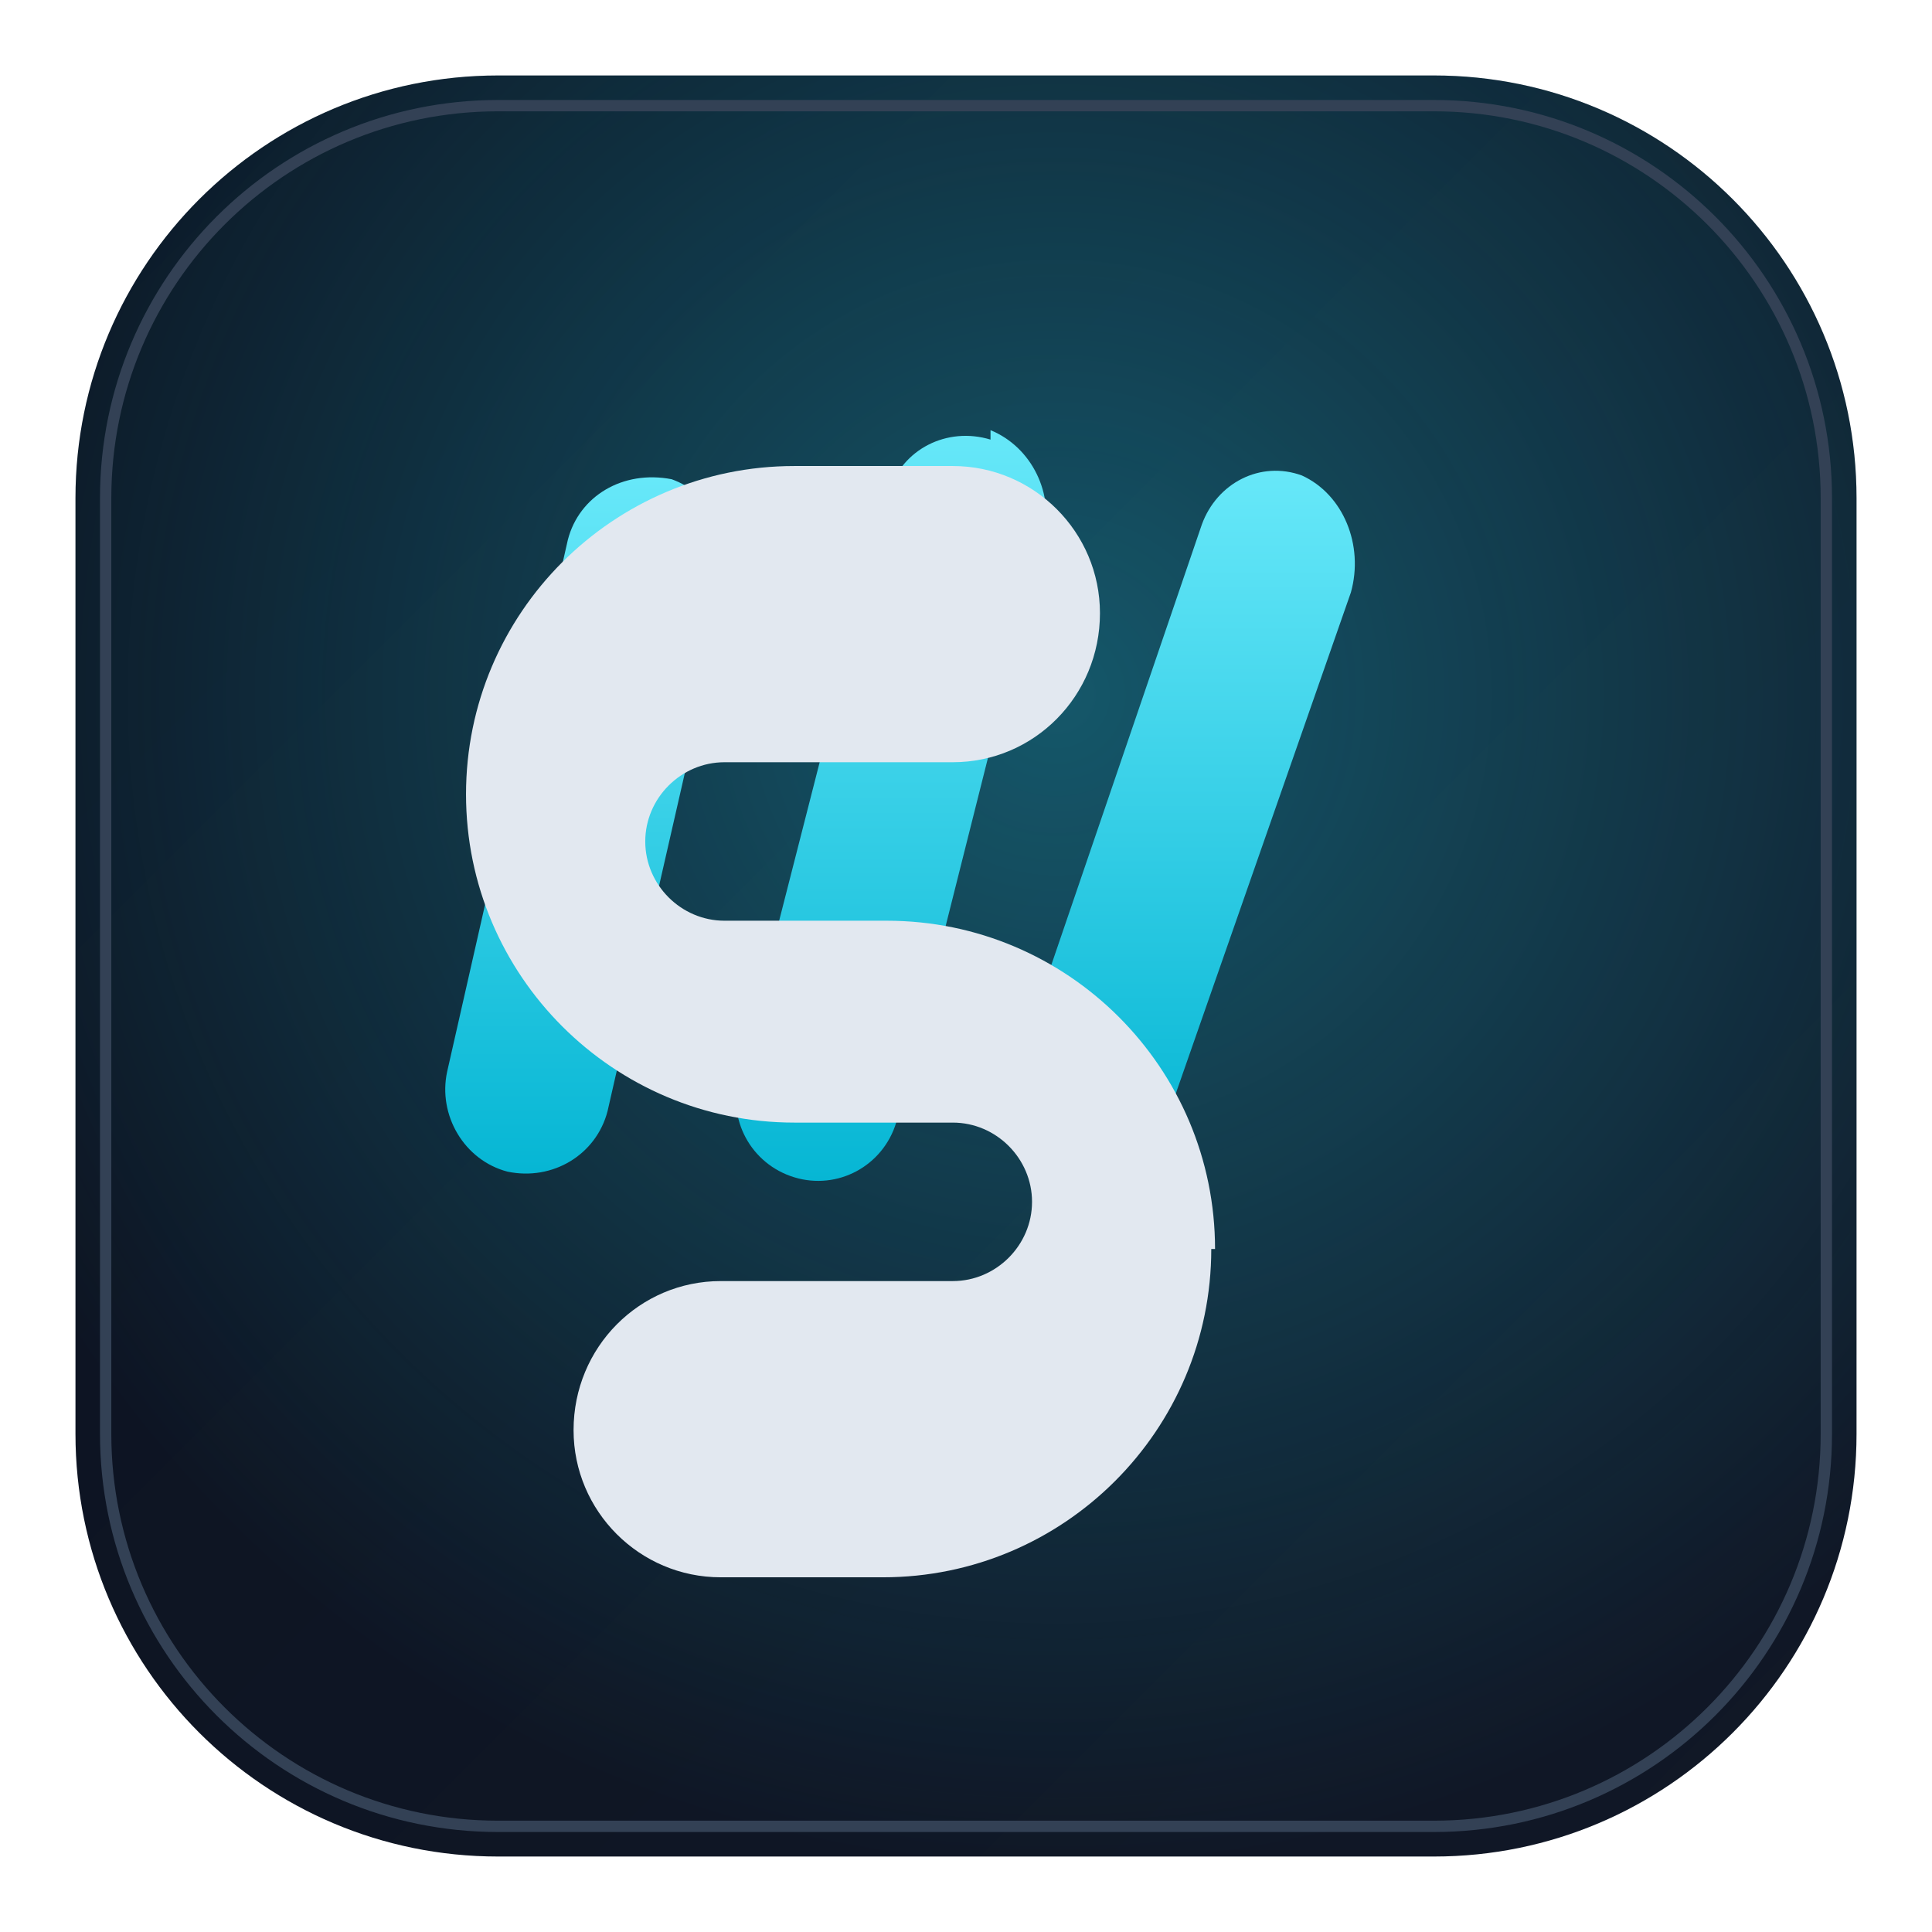
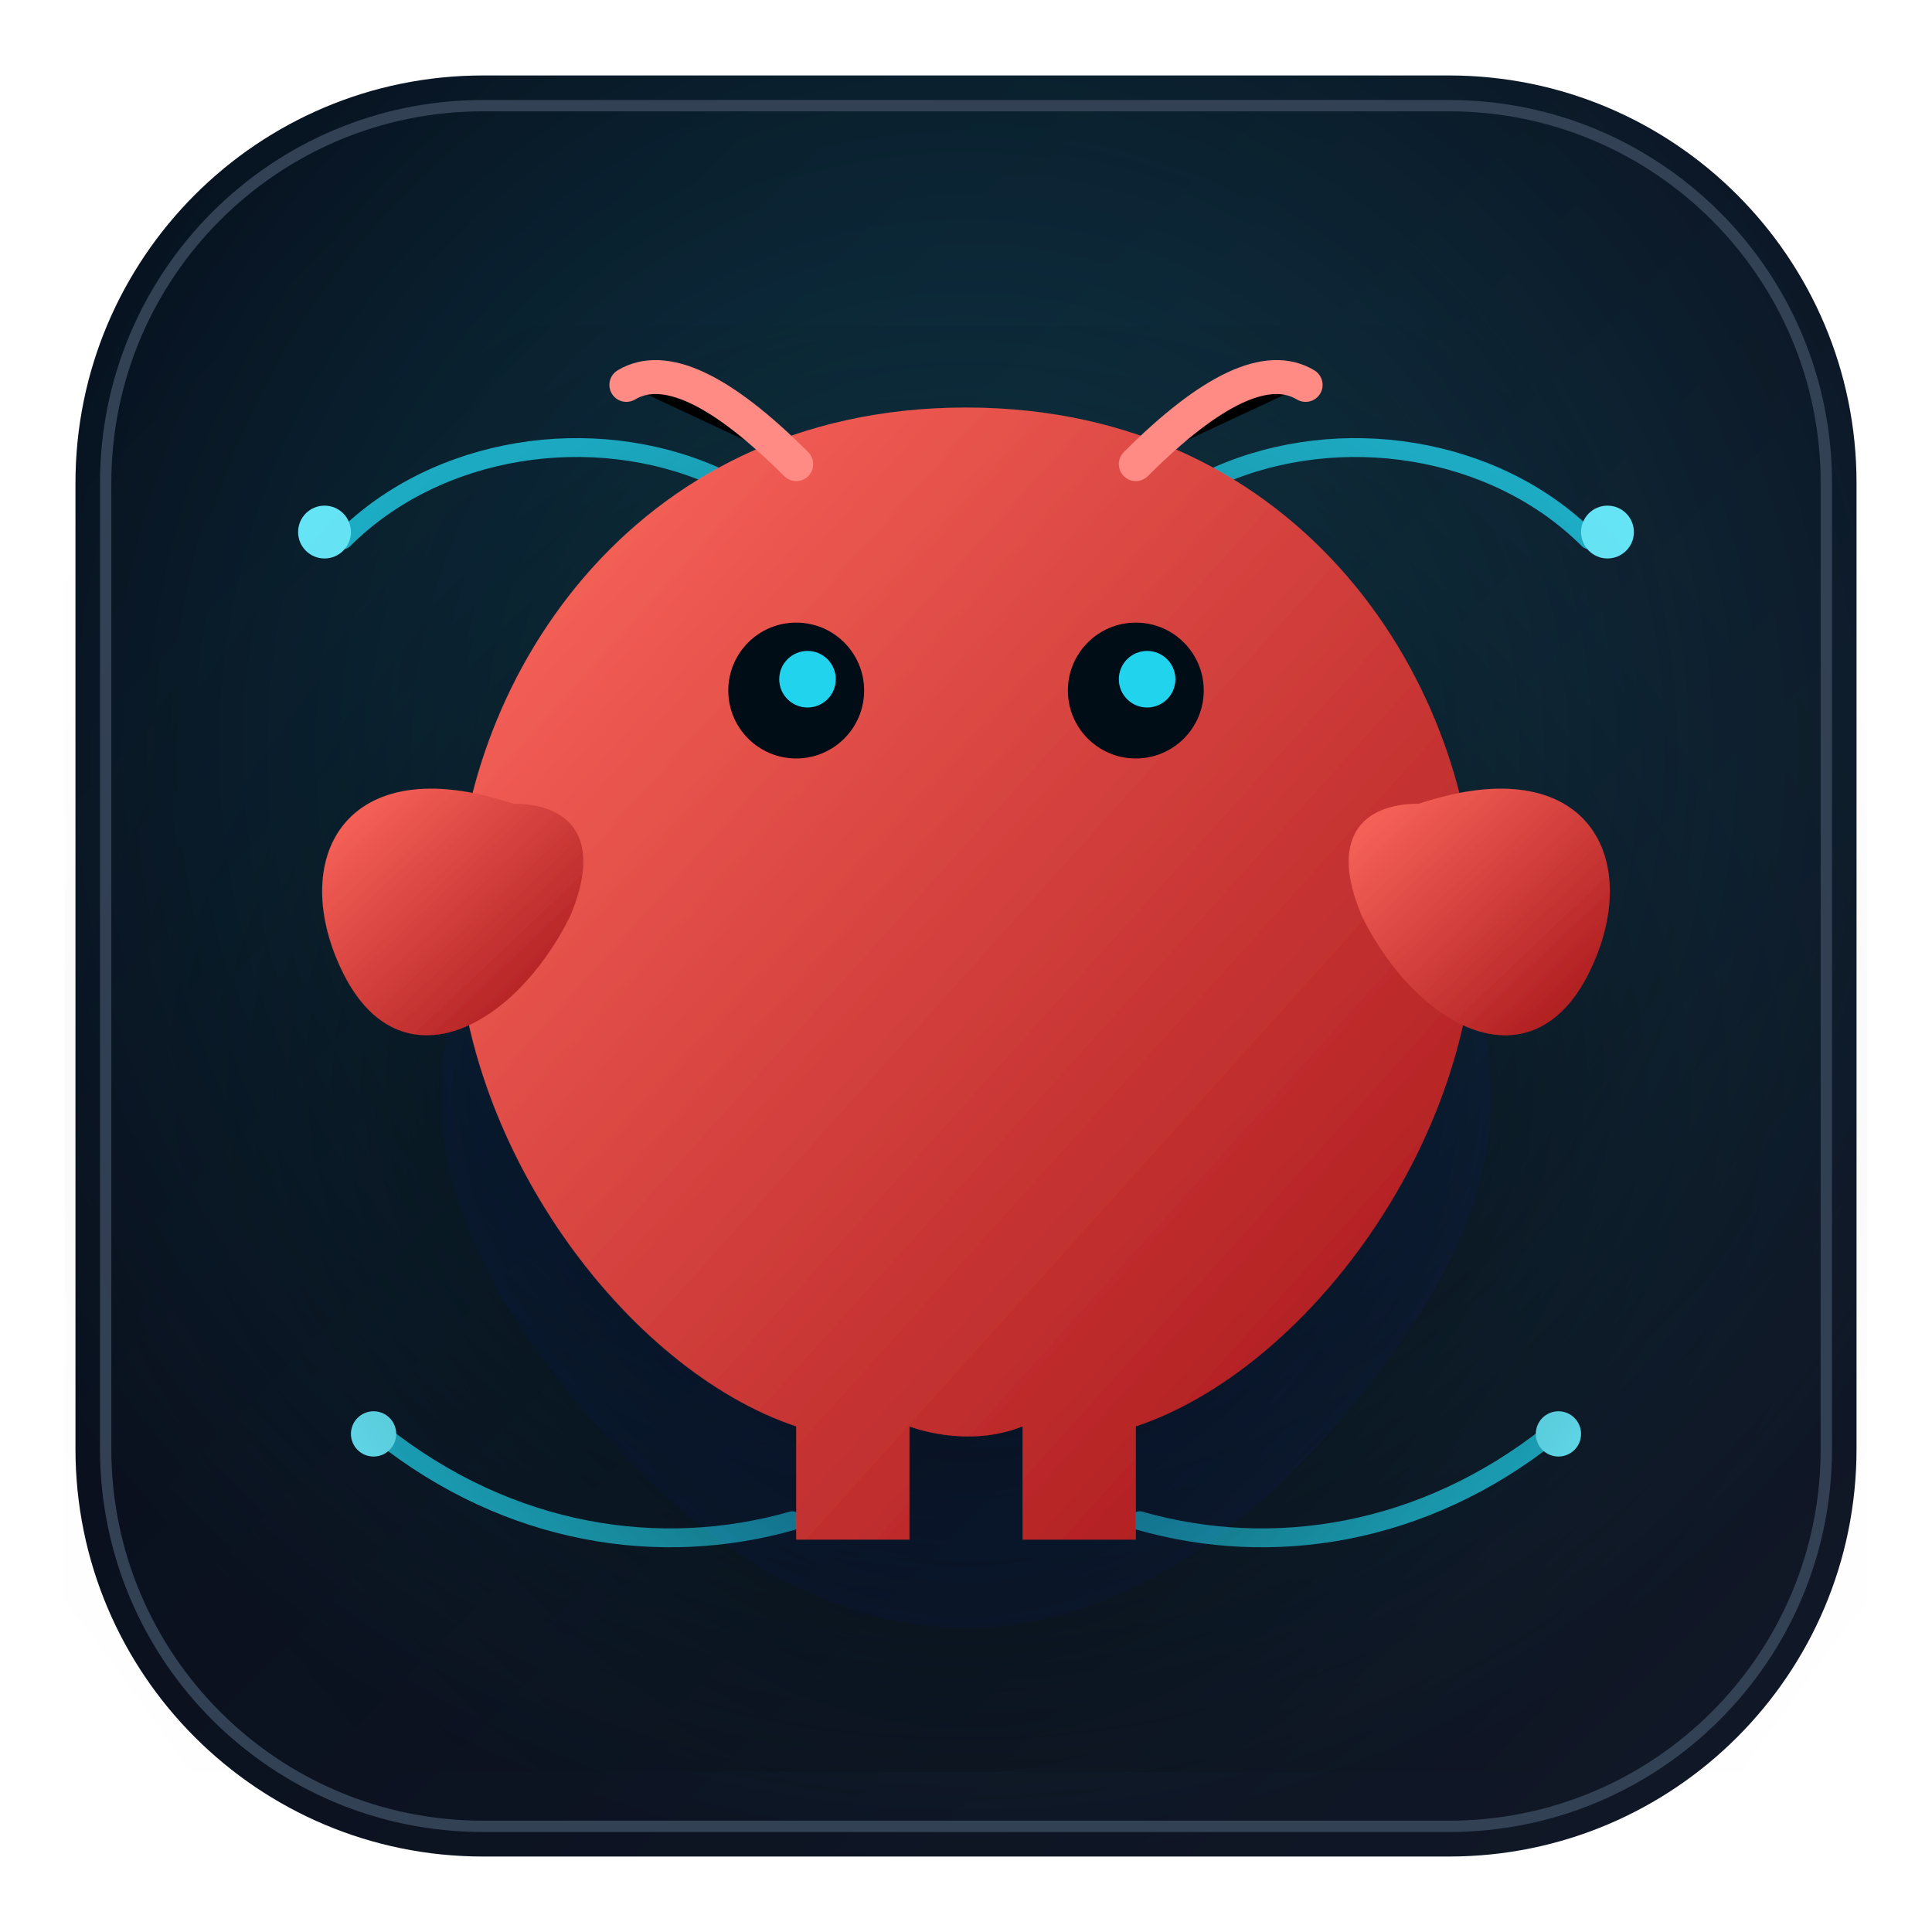
<svg xmlns="http://www.w3.org/2000/svg" viewBox="0 0 1024 1024" role="img" aria-labelledby="title desc">
  <defs>
    <linearGradient id="bg" x1="0" y1="0" x2="1" y2="1">
-       <stop offset="0%" stop-color="#0b1220" />
+       <stop offset="0%" stop-color="#050B18" />
      <stop offset="100%" stop-color="#111827" />
    </linearGradient>
-     <radialGradient id="glow" cx="55%" cy="35%" r="65%">
-       <stop offset="0%" stop-color="#22d3ee" stop-opacity="0.35" />
+     <radialGradient id="glow" cx="50%" cy="38%" r="62%">
+       <stop offset="0%" stop-color="#22d3ee" stop-opacity="0.22" />
      <stop offset="100%" stop-color="#22d3ee" stop-opacity="0" />
    </radialGradient>
-     <linearGradient id="slash" x1="0" y1="0" x2="0" y2="1">
-       <stop offset="0%" stop-color="#67e8f9" />
-       <stop offset="100%" stop-color="#06b6d4" />
+     <linearGradient id="lobster-gradient" x1="0%" y1="0%" x2="100%" y2="100%">
+       <stop offset="0%" stop-color="#ff6a5f" />
+       <stop offset="100%" stop-color="#a41318" />
    </linearGradient>
+     <filter id="soft-shadow" x="-20%" y="-20%" width="140%" height="140%">
+       <feDropShadow dx="0" dy="16" stdDeviation="18" flood-color="#020617" flood-opacity="0.55" />
+     </filter>
  </defs>
-   <rect x="40" y="40" width="944" height="944" rx="224" fill="url(#bg)" />
-   <rect x="40" y="40" width="944" height="944" rx="224" fill="url(#glow)" />
-   <rect x="56" y="56" width="912" height="912" rx="208" fill="none" stroke="#334155" stroke-width="6" />
-   <g transform="translate(0 8)">
-     <path d="M690 244c22 10 33 37 26 62L622 575c-7 22-30 34-53 27-22-8-34-32-27-54l95-278c8-22 31-34 53-26z" fill="url(#slash)" />
-     <path d="M525 220c22 9 34 34 28 57L475 587c-7 23-31 36-54 29s-36-31-29-54l79-309c7-23 31-35 54-28z" fill="url(#slash)" />
-     <path d="M356 246c22 8 35 32 30 55L322 581c-6 23-29 37-53 32-23-6-37-30-32-53l64-282c6-23 29-37 55-32z" fill="url(#slash)" />
+   <rect x="40" y="40" width="944" height="944" rx="216" fill="url(#bg)" />
+   <rect x="40" y="40" width="944" height="944" rx="216" fill="url(#glow)" />
+   <rect x="56" y="56" width="912" height="912" rx="200" fill="none" stroke="#334155" stroke-width="6" />
+   <g stroke="#22d3ee" stroke-opacity="0.8" stroke-width="10" fill="none" stroke-linecap="round">
+     <path d="M182 286 C232 236, 314 224, 378 252" />
+     <path d="M842 286 C792 236, 710 224, 646 252" />
+     <path d="M202 760 C270 814, 350 826, 420 806" />
+     <path d="M822 760 C754 814, 674 826, 604 806" />
  </g>
-   <path d="M642 662c0 96-78 174-174 174h-86c-43 0-78-35-78-78 0-44 35-79 78-79h123c23 0 42-19 42-42s-19-42-42-42h-84c-96 0-174-78-174-174s78-174 174-174h84c43 0 78 35 78 78 0 44-35 79-78 79h-121c-23 0-42 19-42 42s19 42 42 42h86c96 0 174 78 174 174z" fill="#e2e8f0" />
+   <g fill="#67e8f9">
+     <circle cx="172" cy="282" r="14" />
+     <circle cx="852" cy="282" r="14" />
+     <circle cx="198" cy="760" r="12" />
+     <circle cx="826" cy="760" r="12" />
+   </g>
+   <g transform="translate(152 156) scale(6)" filter="url(#soft-shadow)">
+     <path d="M60 10 C30 10 15 35 15 55 C15 75 30 95 45 100 L45 110 L55 110 L55 100 C55 100 60 102 65 100 L65 110 L75 110 L75 100 C90 95 105 75 105 55 C105 35 90 10 60 10Z" fill="url(#lobster-gradient)" />
+     <path d="M20 45 C5 40 0 50 5 60 C10 70 20 65 25 55 C28 48 25 45 20 45Z" fill="url(#lobster-gradient)" />
+     <path d="M100 45 C115 40 120 50 115 60 C110 70 100 65 95 55 C92 48 95 45 100 45Z" fill="url(#lobster-gradient)" />
+     <path d="M45 15 Q35 5 30 8" stroke="#ff8b84" stroke-width="3" stroke-linecap="round" />
+     <path d="M75 15 Q85 5 90 8" stroke="#ff8b84" stroke-width="3" stroke-linecap="round" />
+     <circle cx="45" cy="35" r="6" fill="#030712" />
+     <circle cx="75" cy="35" r="6" fill="#030712" />
+     <circle cx="46" cy="34" r="2.5" fill="#22d3ee" />
+     <circle cx="76" cy="34" r="2.5" fill="#22d3ee" />
+   </g>
</svg>
